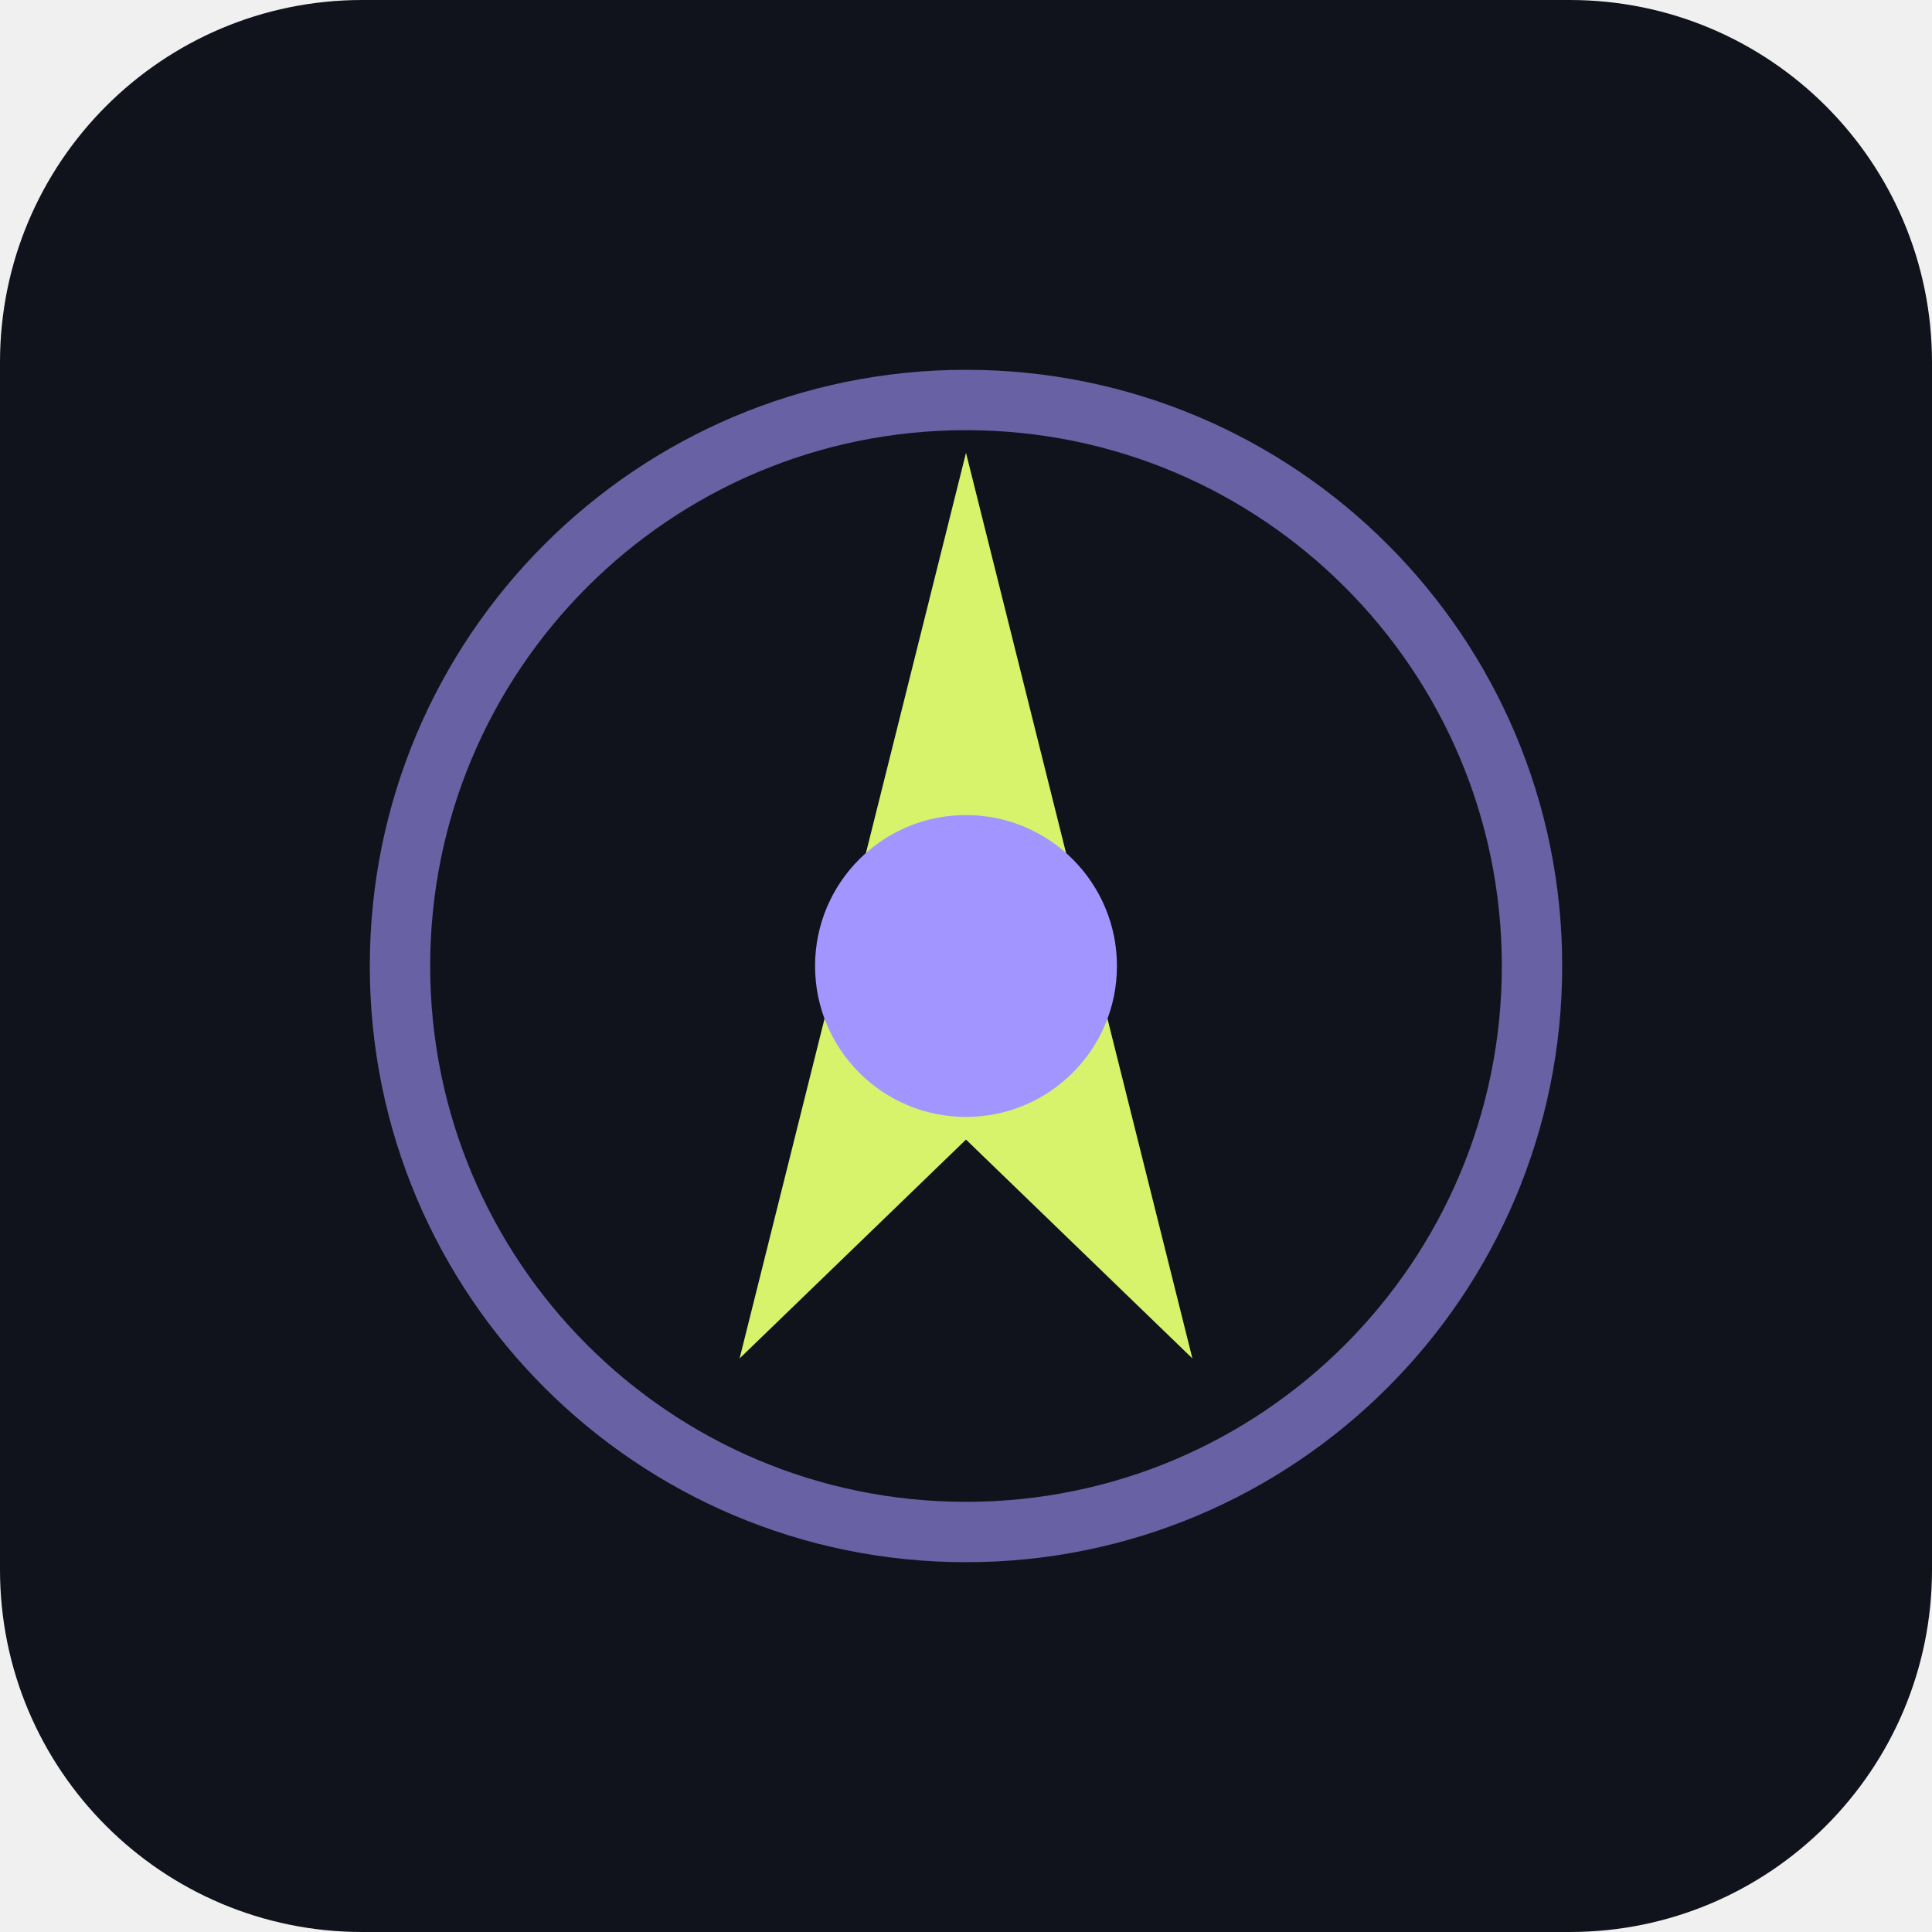
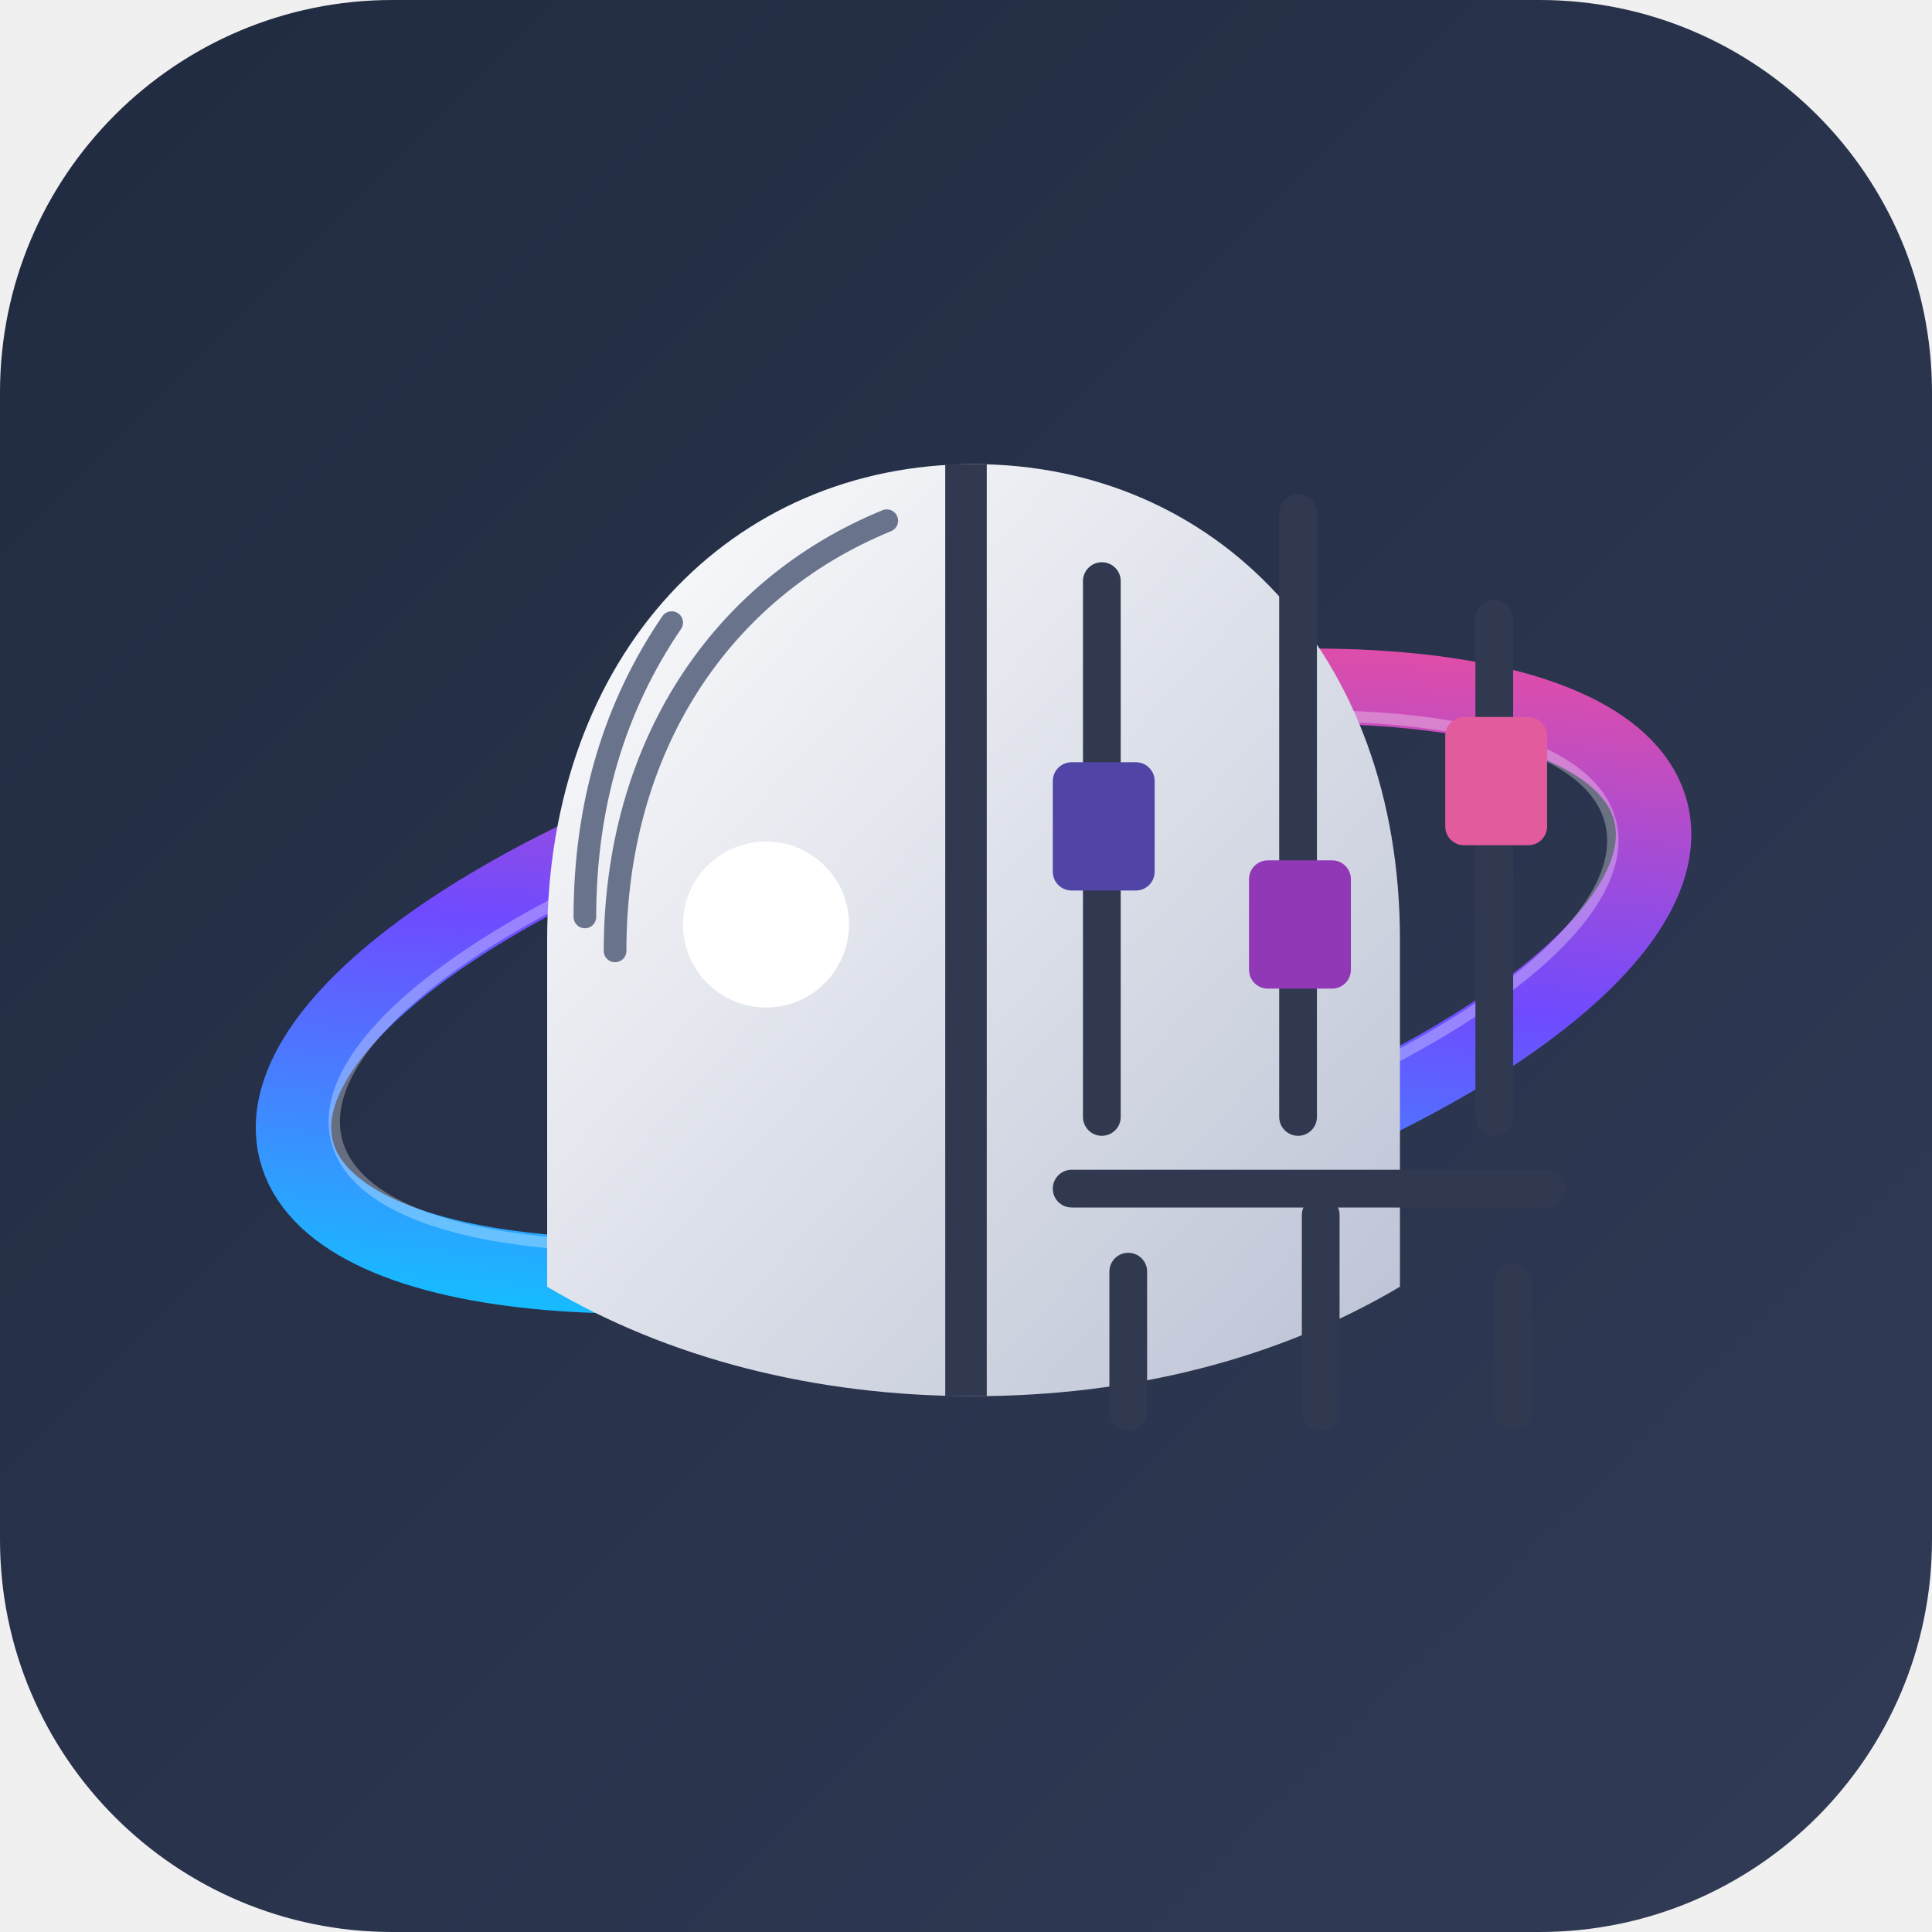
- <svg xmlns="http://www.w3.org/2000/svg" viewBox="0 0 512 512">
-   <rect width="512" height="512" rx="96" fill="#10131b" />
-   <circle cx="256" cy="256" r="150" fill="none" stroke="#a395ff" stroke-width="16" opacity="0.6" />
-   <path d="M256 120 L196 360 L256 302 L316 360 Z" fill="#d7f36b" />
-   <circle cx="256" cy="256" r="40" fill="#a395ff" />
+ <svg xmlns="http://www.w3.org/2000/svg" viewBox="0 0 512 512" role="img" aria-labelledby="title desc">
+   <defs>
+     <linearGradient id="bg" x1="0" y1="0" x2="1" y2="1">
+       <stop stop-color="#202a40" />
+       <stop offset="1" stop-color="#313b56" />
+     </linearGradient>
+     <linearGradient id="neon" x1="0" y1="1" x2="1" y2="0">
+       <stop stop-color="#00d9ff" />
+       <stop offset=".52" stop-color="#6f4bff" />
+       <stop offset="1" stop-color="#ff4e91" />
+     </linearGradient>
+     <linearGradient id="planet" x1="0" y1="0" x2="1" y2="1">
+       <stop stop-color="#ffffff" />
+       <stop offset="1" stop-color="#bbc2d4" />
+     </linearGradient>
+   </defs>
+   <rect width="512" height="512" rx="104" fill="url(#bg)" />
+   <ellipse cx="258" cy="260" rx="185" ry="66" transform="rotate(-14 258 260)" fill="none" stroke="url(#neon)" stroke-width="20" />
+   <ellipse cx="258" cy="260" rx="174" ry="58" transform="rotate(-14 258 260)" fill="none" stroke="#fff" stroke-opacity=".3" stroke-width="3" />
+   <path d="M145 249c0-76 49-126 113-126s113 50 113 126v92c-32 19-71 29-113 29s-81-10-113-29z" fill="url(#planet)" />
+   <path d="M256 123v247" stroke="#30394f" stroke-width="11" />
+   <path d="M163 252c0-54 28-96 72-114M178 165c-15 22-23 48-23 78" fill="none" stroke="#69738c" stroke-width="6" stroke-linecap="round" />
+   <circle cx="203" cy="245" r="22" fill="#fff" />
+   <path d="M292 154v142M344 136v160M396 164v132" stroke="#30394f" stroke-width="10" stroke-linecap="round" />
+   <rect x="279" y="202" width="27" height="34" rx="5" fill="#5144a7" />
+   <rect x="331" y="228" width="27" height="34" rx="5" fill="#9138b7" />
+   <rect x="383" y="190" width="27" height="34" rx="5" fill="#e15b9d" />
+   <path d="M284 315h126" stroke="#30394f" stroke-width="10" stroke-linecap="round" />
+   <path d="M299 337v37M350 322v52M401 340v34" stroke="#30394f" stroke-width="10" stroke-linecap="round" />
</svg>
